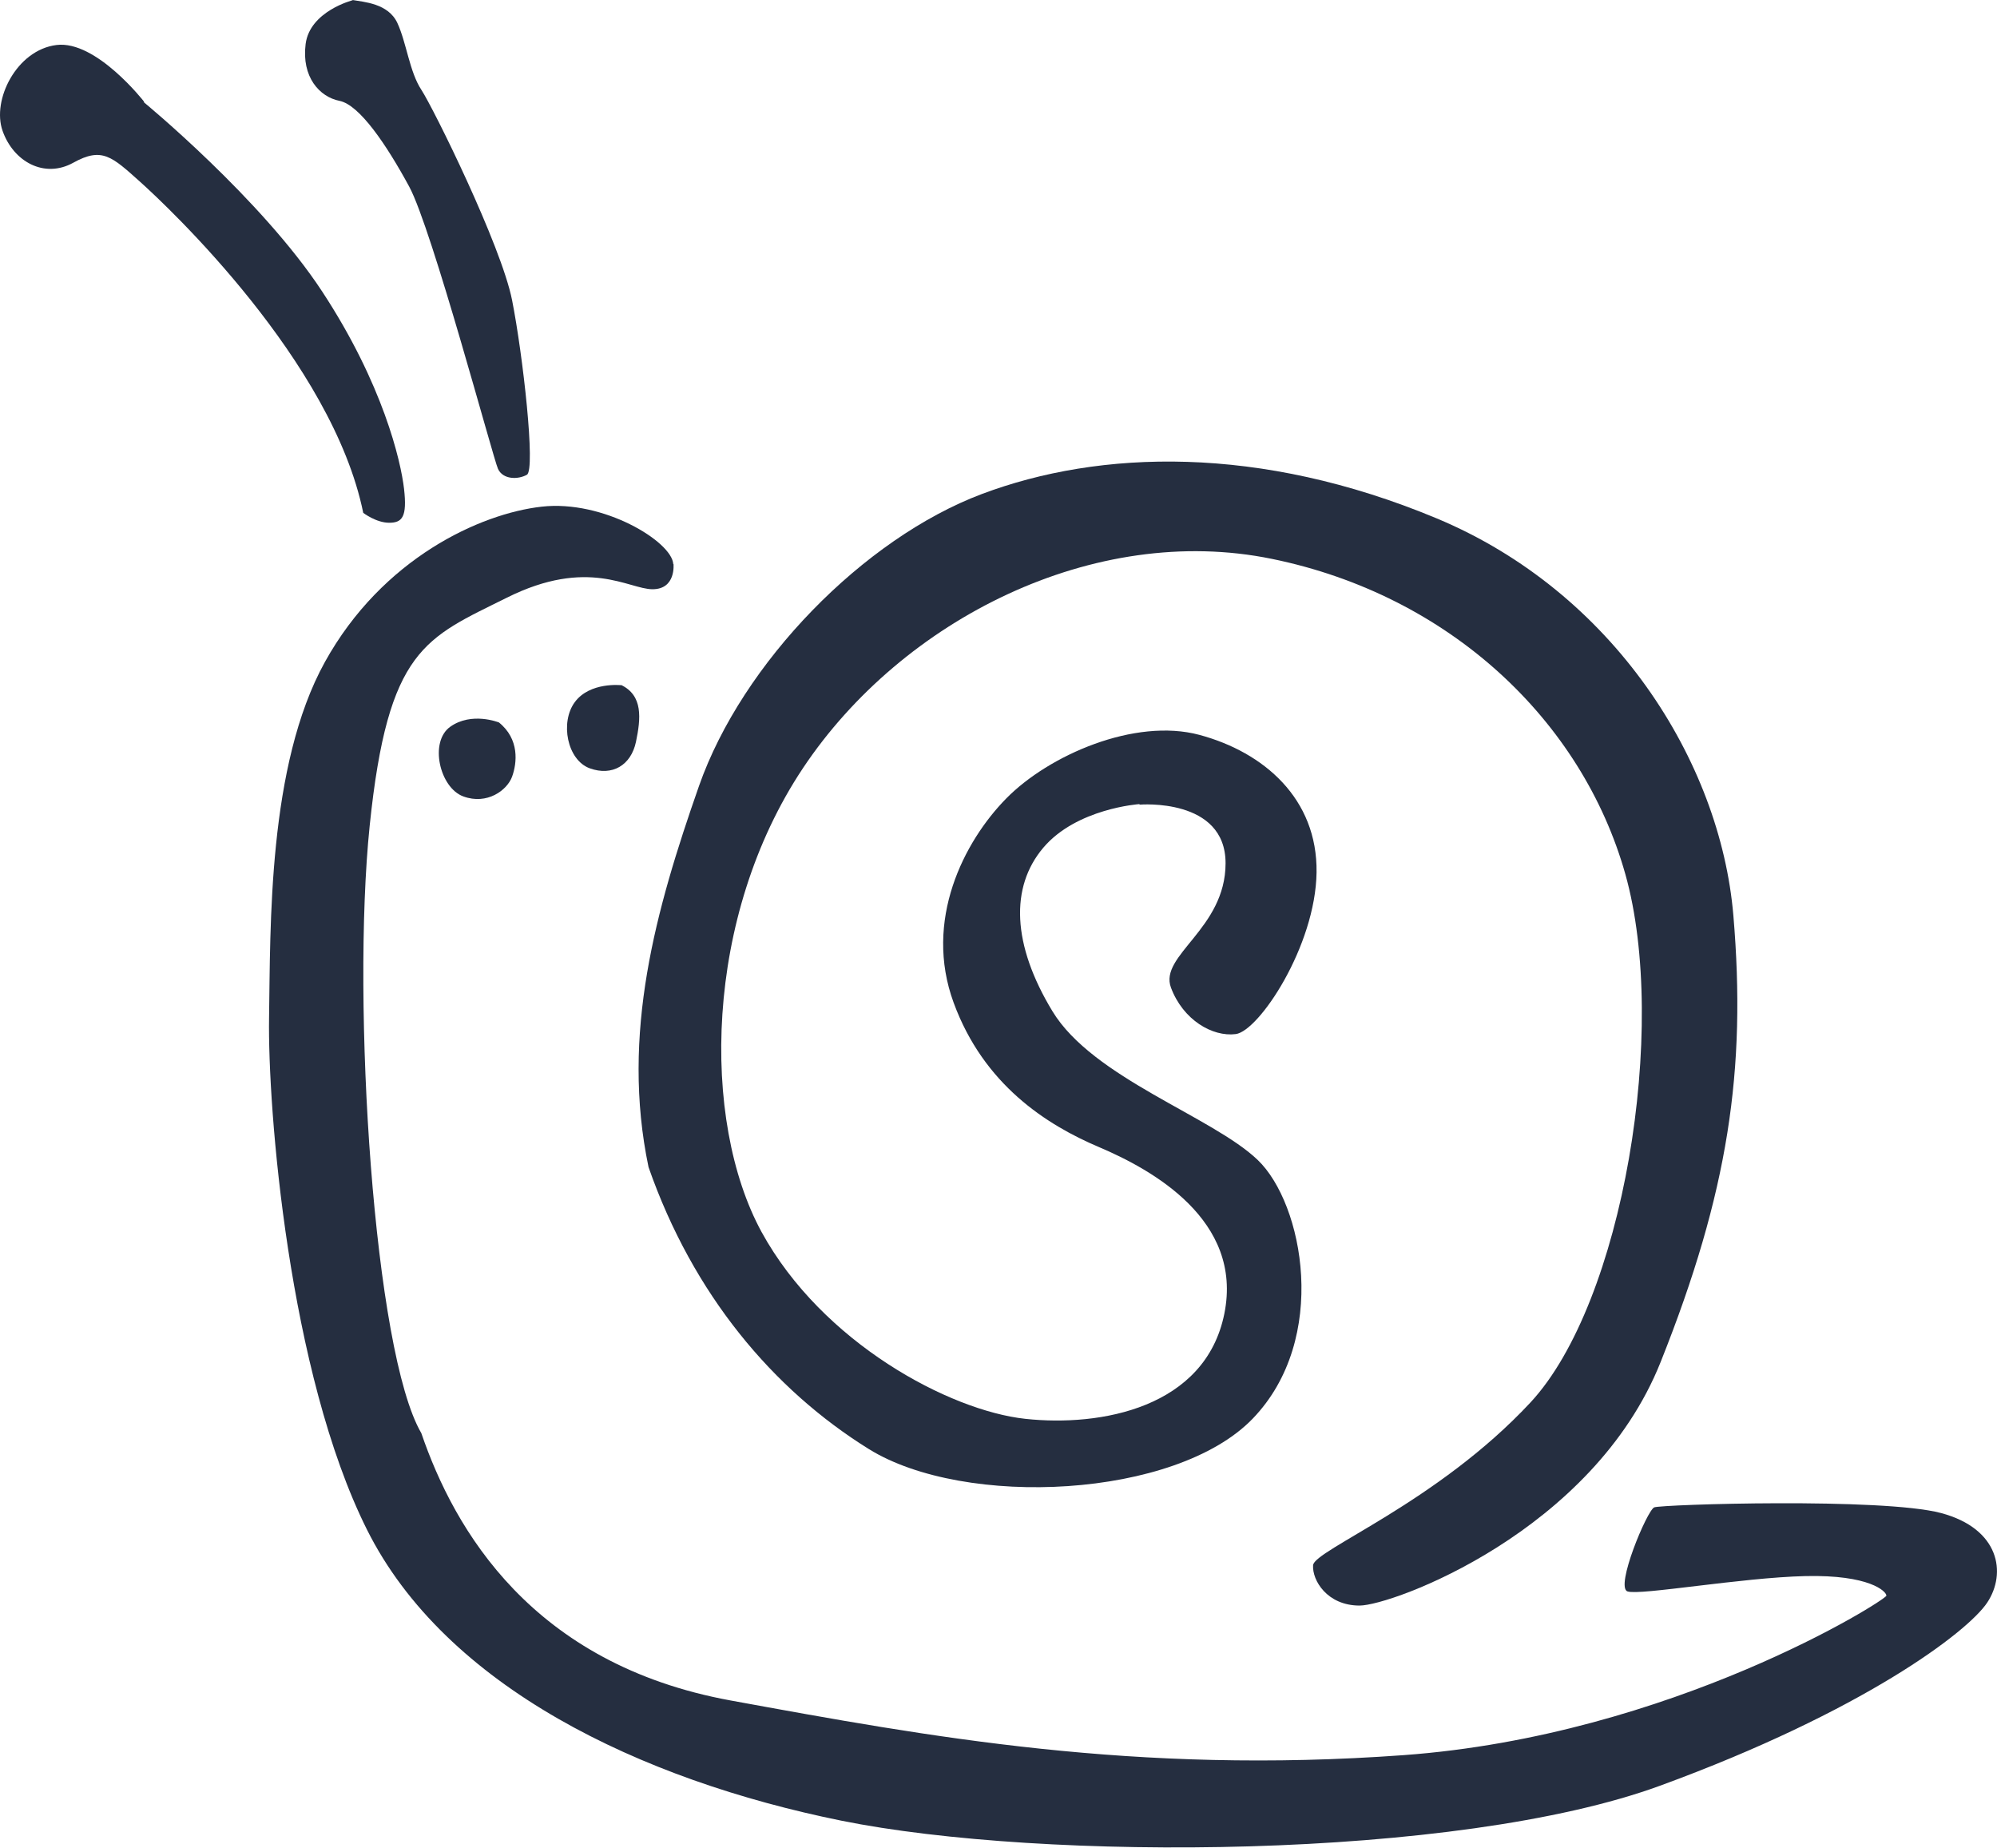
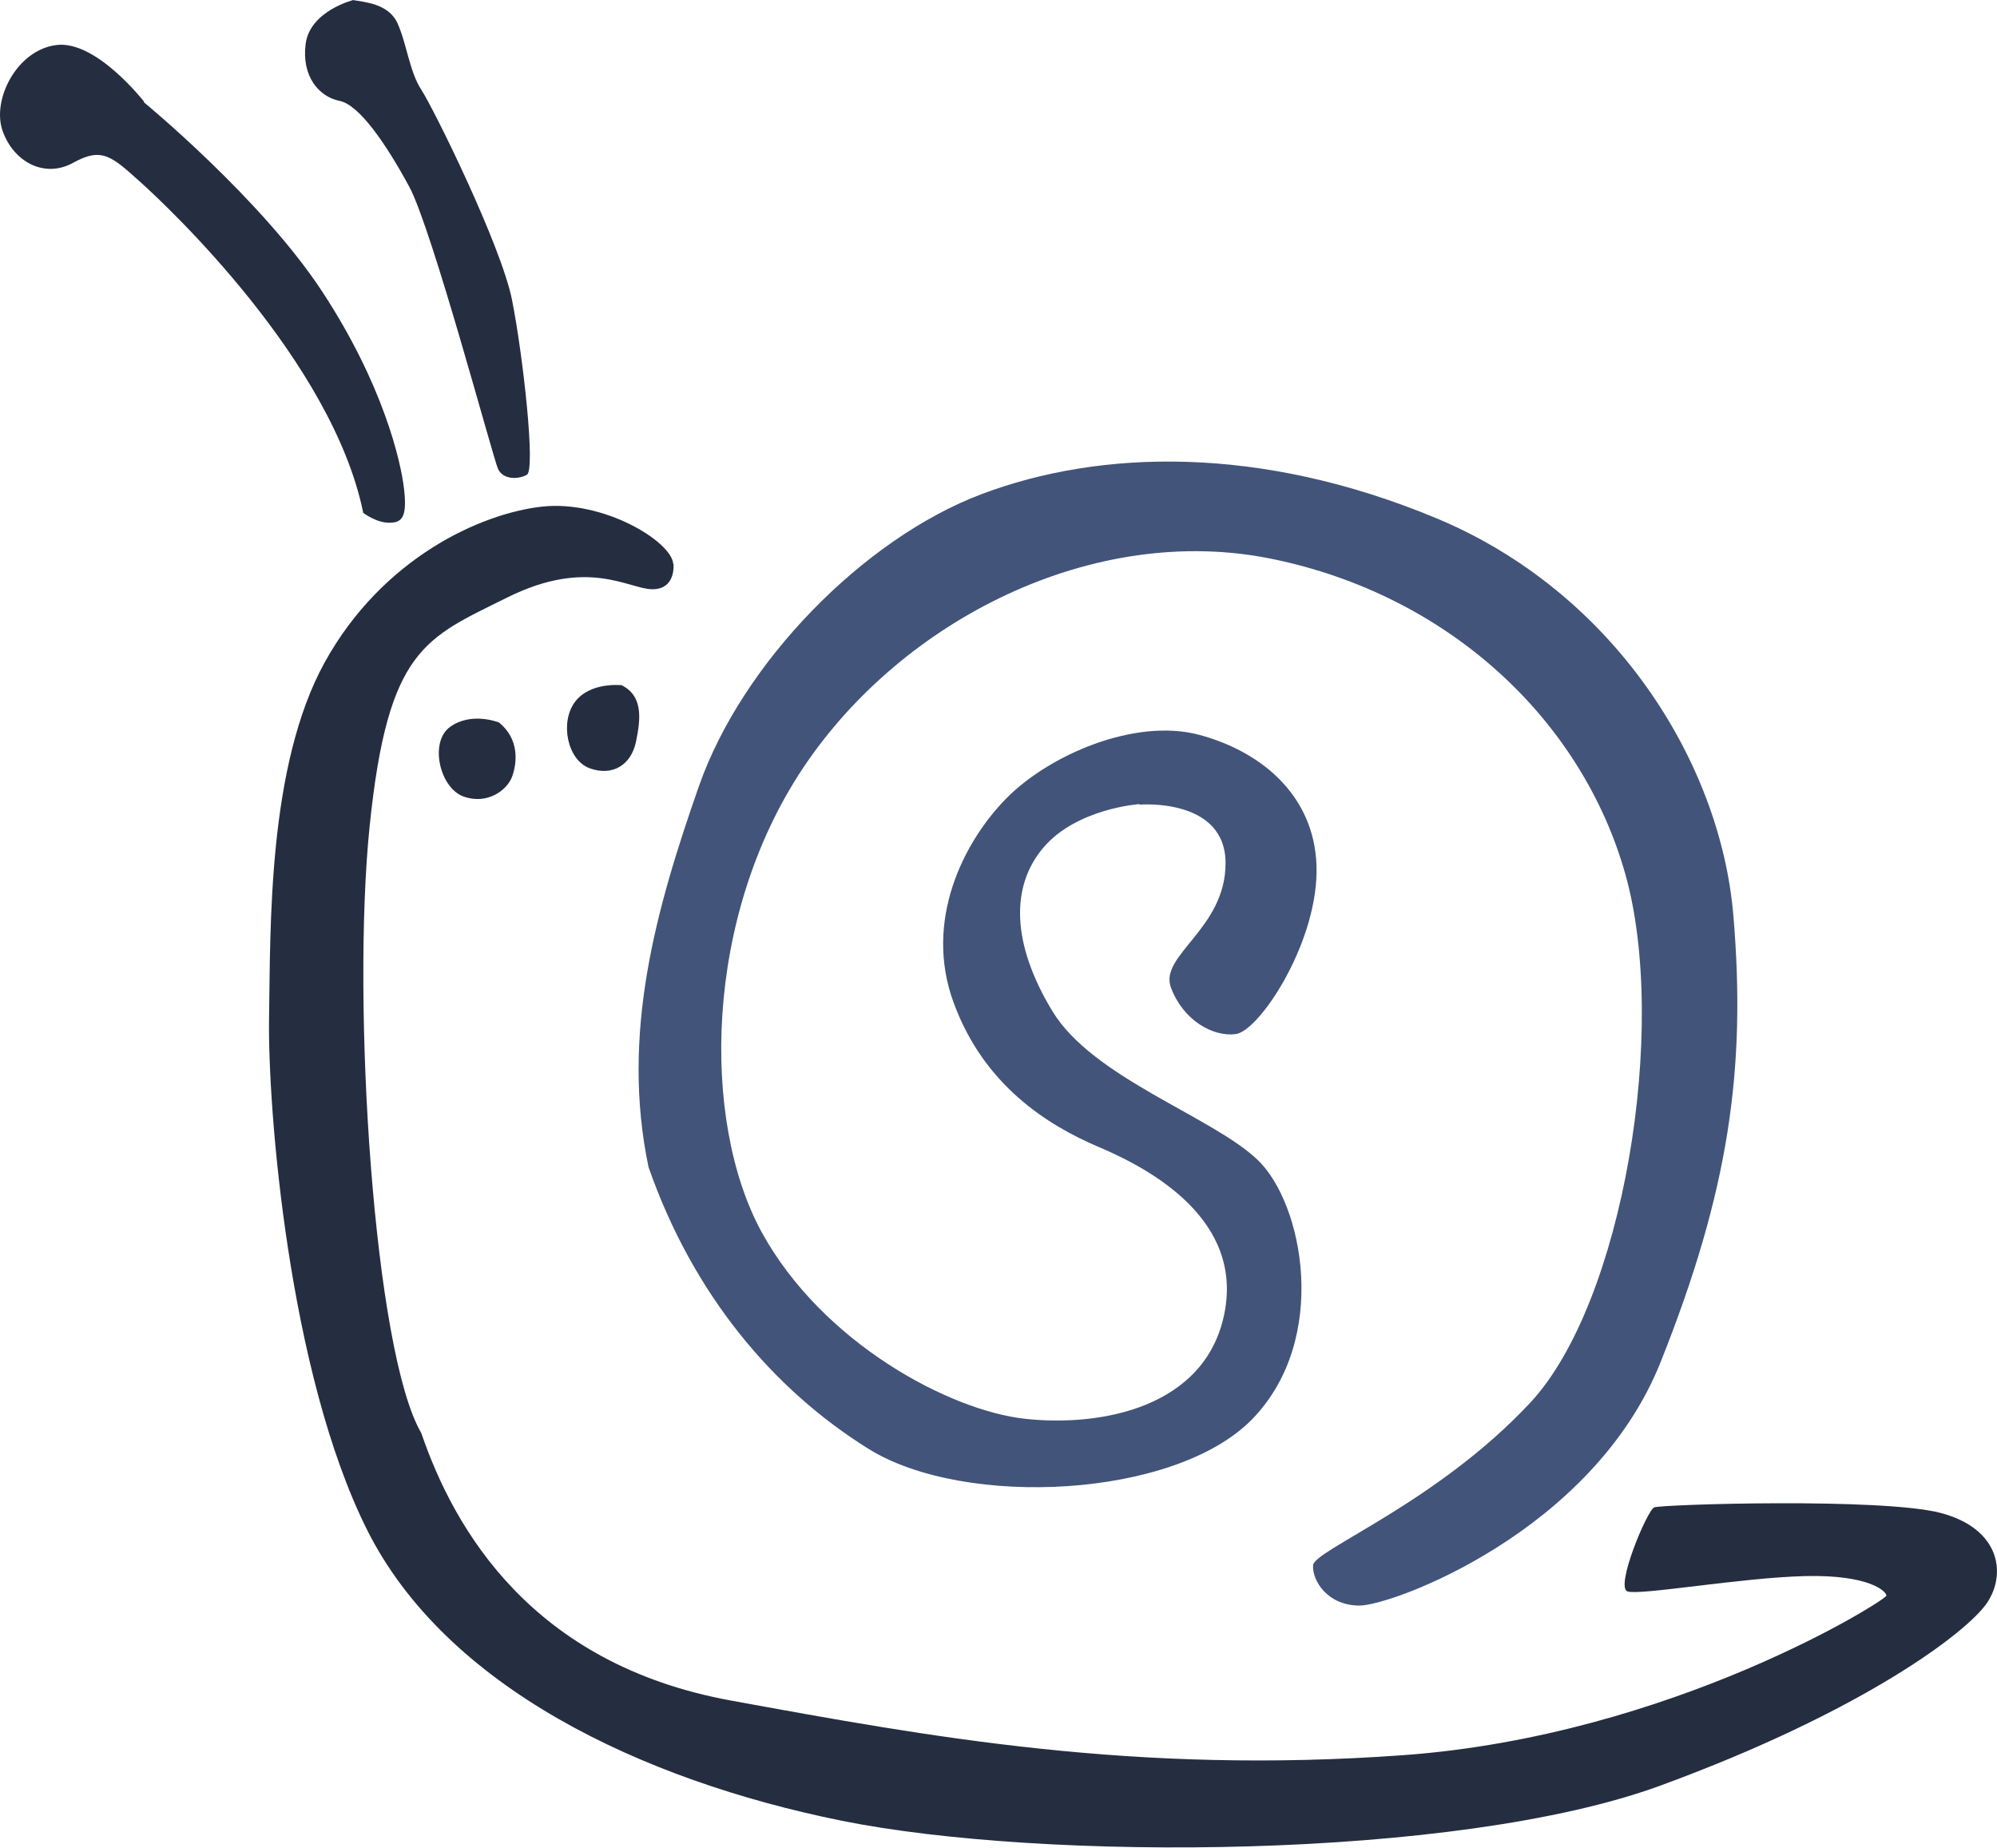
<svg xmlns="http://www.w3.org/2000/svg" preserveAspectRatio="none" overflow="visible" style="display: block;" width="41.942" height="38.793" viewBox="0 0 41.942 38.793" fill="none">
-   <g id="Group 9">
+   <g id="Group 10">
    <path id="Vector" d="M14.145 11.843C14.145 11.843 14.202 12.373 13.704 12.373C13.206 12.373 12.354 11.698 10.646 12.55C8.937 13.401 8.148 13.609 7.764 17.342C7.38 21.075 7.852 28.391 8.849 30.094C9.541 32.119 11.17 34.944 15.345 35.707C19.519 36.47 23.839 37.265 29.478 36.855C35.117 36.444 39.619 33.594 39.619 33.506C39.619 33.417 39.266 33.064 37.916 33.095C36.566 33.127 34.447 33.506 34.182 33.417C33.917 33.329 34.593 31.714 34.743 31.652C34.894 31.59 39.536 31.444 40.766 31.771C41.997 32.099 42.147 33.033 41.737 33.651C41.327 34.269 39.12 35.941 34.862 37.498C30.605 39.056 21.903 39.087 17.671 38.231C13.439 37.374 9.353 35.411 7.707 32.119C6.061 28.827 5.62 23.272 5.651 21.366C5.682 19.46 5.62 16.075 6.824 13.9C8.029 11.724 10.085 10.784 11.378 10.639C12.671 10.493 14.109 11.371 14.14 11.843H14.145Z" fill="#252E40" />
-     <path id="Vector_2" d="M23.938 16.896C23.938 16.896 25.74 16.745 25.74 18.126C25.74 19.507 24.338 20.058 24.593 20.738C24.847 21.418 25.465 21.776 25.953 21.714C26.441 21.652 27.63 19.866 27.651 18.318C27.672 16.771 26.545 15.795 25.19 15.431C23.834 15.068 22.027 15.857 21.134 16.766C20.241 17.674 19.395 19.331 20.029 21.055C20.662 22.779 21.981 23.62 23.082 24.087C24.182 24.554 26.114 25.613 25.714 27.587C25.314 29.56 23.123 29.965 21.534 29.793C19.945 29.622 17.271 28.199 15.994 25.868C14.722 23.531 14.784 19.248 16.866 16.127C18.948 13.007 22.978 10.971 26.711 11.735C30.444 12.498 33.227 15.13 34.136 18.355C35.045 21.579 34.094 27.353 32.142 29.451C30.19 31.548 27.599 32.55 27.578 32.867C27.557 33.184 27.874 33.714 28.554 33.714C29.234 33.714 33.456 32.166 34.878 28.599C36.301 25.032 36.68 22.467 36.405 19.222C36.13 15.977 33.882 12.43 30.169 10.883C26.456 9.336 23.102 9.44 20.62 10.374C18.139 11.309 15.589 13.915 14.68 16.506C13.772 19.097 13.036 21.714 13.621 24.508C14.556 27.182 16.233 29.175 18.247 30.427C20.262 31.678 24.696 31.465 26.311 29.788C27.926 28.111 27.37 25.271 26.415 24.357C25.46 23.443 22.957 22.638 22.105 21.236C21.254 19.834 21.212 18.625 21.913 17.799C22.614 16.974 23.928 16.885 23.928 16.885L23.938 16.896Z" fill="#252E40" />
+     <path id="Vector_2" d="M23.938 16.896C23.938 16.896 25.74 16.745 25.74 18.126C25.74 19.507 24.338 20.058 24.593 20.738C24.847 21.418 25.465 21.776 25.953 21.714C26.441 21.652 27.63 19.866 27.651 18.318C27.672 16.771 26.545 15.795 25.19 15.431C23.834 15.068 22.027 15.857 21.134 16.766C20.241 17.674 19.395 19.331 20.029 21.055C20.662 22.779 21.981 23.62 23.082 24.087C24.182 24.554 26.114 25.613 25.714 27.587C25.314 29.56 23.123 29.965 21.534 29.793C19.945 29.622 17.271 28.199 15.994 25.868C14.722 23.531 14.784 19.248 16.866 16.127C18.948 13.007 22.978 10.971 26.711 11.735C30.444 12.498 33.227 15.13 34.136 18.355C35.045 21.579 34.094 27.353 32.142 29.451C30.19 31.548 27.599 32.55 27.578 32.867C27.557 33.184 27.874 33.714 28.554 33.714C29.234 33.714 33.456 32.166 34.878 28.599C36.301 25.032 36.68 22.467 36.405 19.222C36.13 15.977 33.882 12.43 30.169 10.883C26.456 9.336 23.102 9.44 20.62 10.374C18.139 11.309 15.589 13.915 14.68 16.506C13.772 19.097 13.036 21.714 13.621 24.508C14.556 27.182 16.233 29.175 18.247 30.427C20.262 31.678 24.696 31.465 26.311 29.788C27.926 28.111 27.37 25.271 26.415 24.357C25.46 23.443 22.957 22.638 22.105 21.236C21.254 19.834 21.212 18.625 21.913 17.799C22.614 16.974 23.928 16.885 23.928 16.885L23.938 16.896Z" fill="#42547A" />
    <path id="Vector_3" d="M3.029 2.139C3.029 2.139 2.022 0.841 1.186 0.945C0.35 1.049 -0.175 2.098 0.054 2.747C0.282 3.396 0.931 3.754 1.539 3.417C2.146 3.079 2.354 3.292 2.941 3.816C3.527 4.341 6.98 7.586 7.629 10.769C7.629 10.769 7.899 10.977 8.174 10.977C8.45 10.977 8.553 10.852 8.486 10.265C8.418 9.678 8.045 8.069 6.767 6.122C5.49 4.175 3.018 2.144 3.018 2.144L3.029 2.139Z" fill="#252E40" />
    <path id="Vector_4" d="M7.406 0.005C7.406 0.005 6.508 0.234 6.419 0.924C6.331 1.615 6.71 2.035 7.131 2.118C7.551 2.202 8.117 3.038 8.595 3.92C9.073 4.803 10.355 9.616 10.459 9.845C10.563 10.073 10.88 10.073 11.066 9.969C11.253 9.865 10.983 7.456 10.755 6.303C10.527 5.151 9.099 2.264 8.849 1.885C8.6 1.506 8.538 0.898 8.346 0.483C8.154 0.068 7.634 0.042 7.406 1.64561e-05V0.005Z" fill="#252E40" />
    <path id="Vector_5" d="M10.469 15.167C10.469 15.167 9.903 14.943 9.457 15.26C9.01 15.577 9.234 16.543 9.732 16.724C10.231 16.906 10.651 16.594 10.755 16.309C10.859 16.023 10.916 15.52 10.475 15.167H10.469Z" fill="#252E40" />
    <path id="Vector_6" d="M13.045 14.388C13.045 14.388 12.391 14.315 12.074 14.741C11.757 15.167 11.913 15.961 12.386 16.133C12.858 16.304 13.253 16.07 13.357 15.577C13.46 15.084 13.507 14.606 13.045 14.383V14.388Z" fill="#252E40" />
  </g>
</svg>
